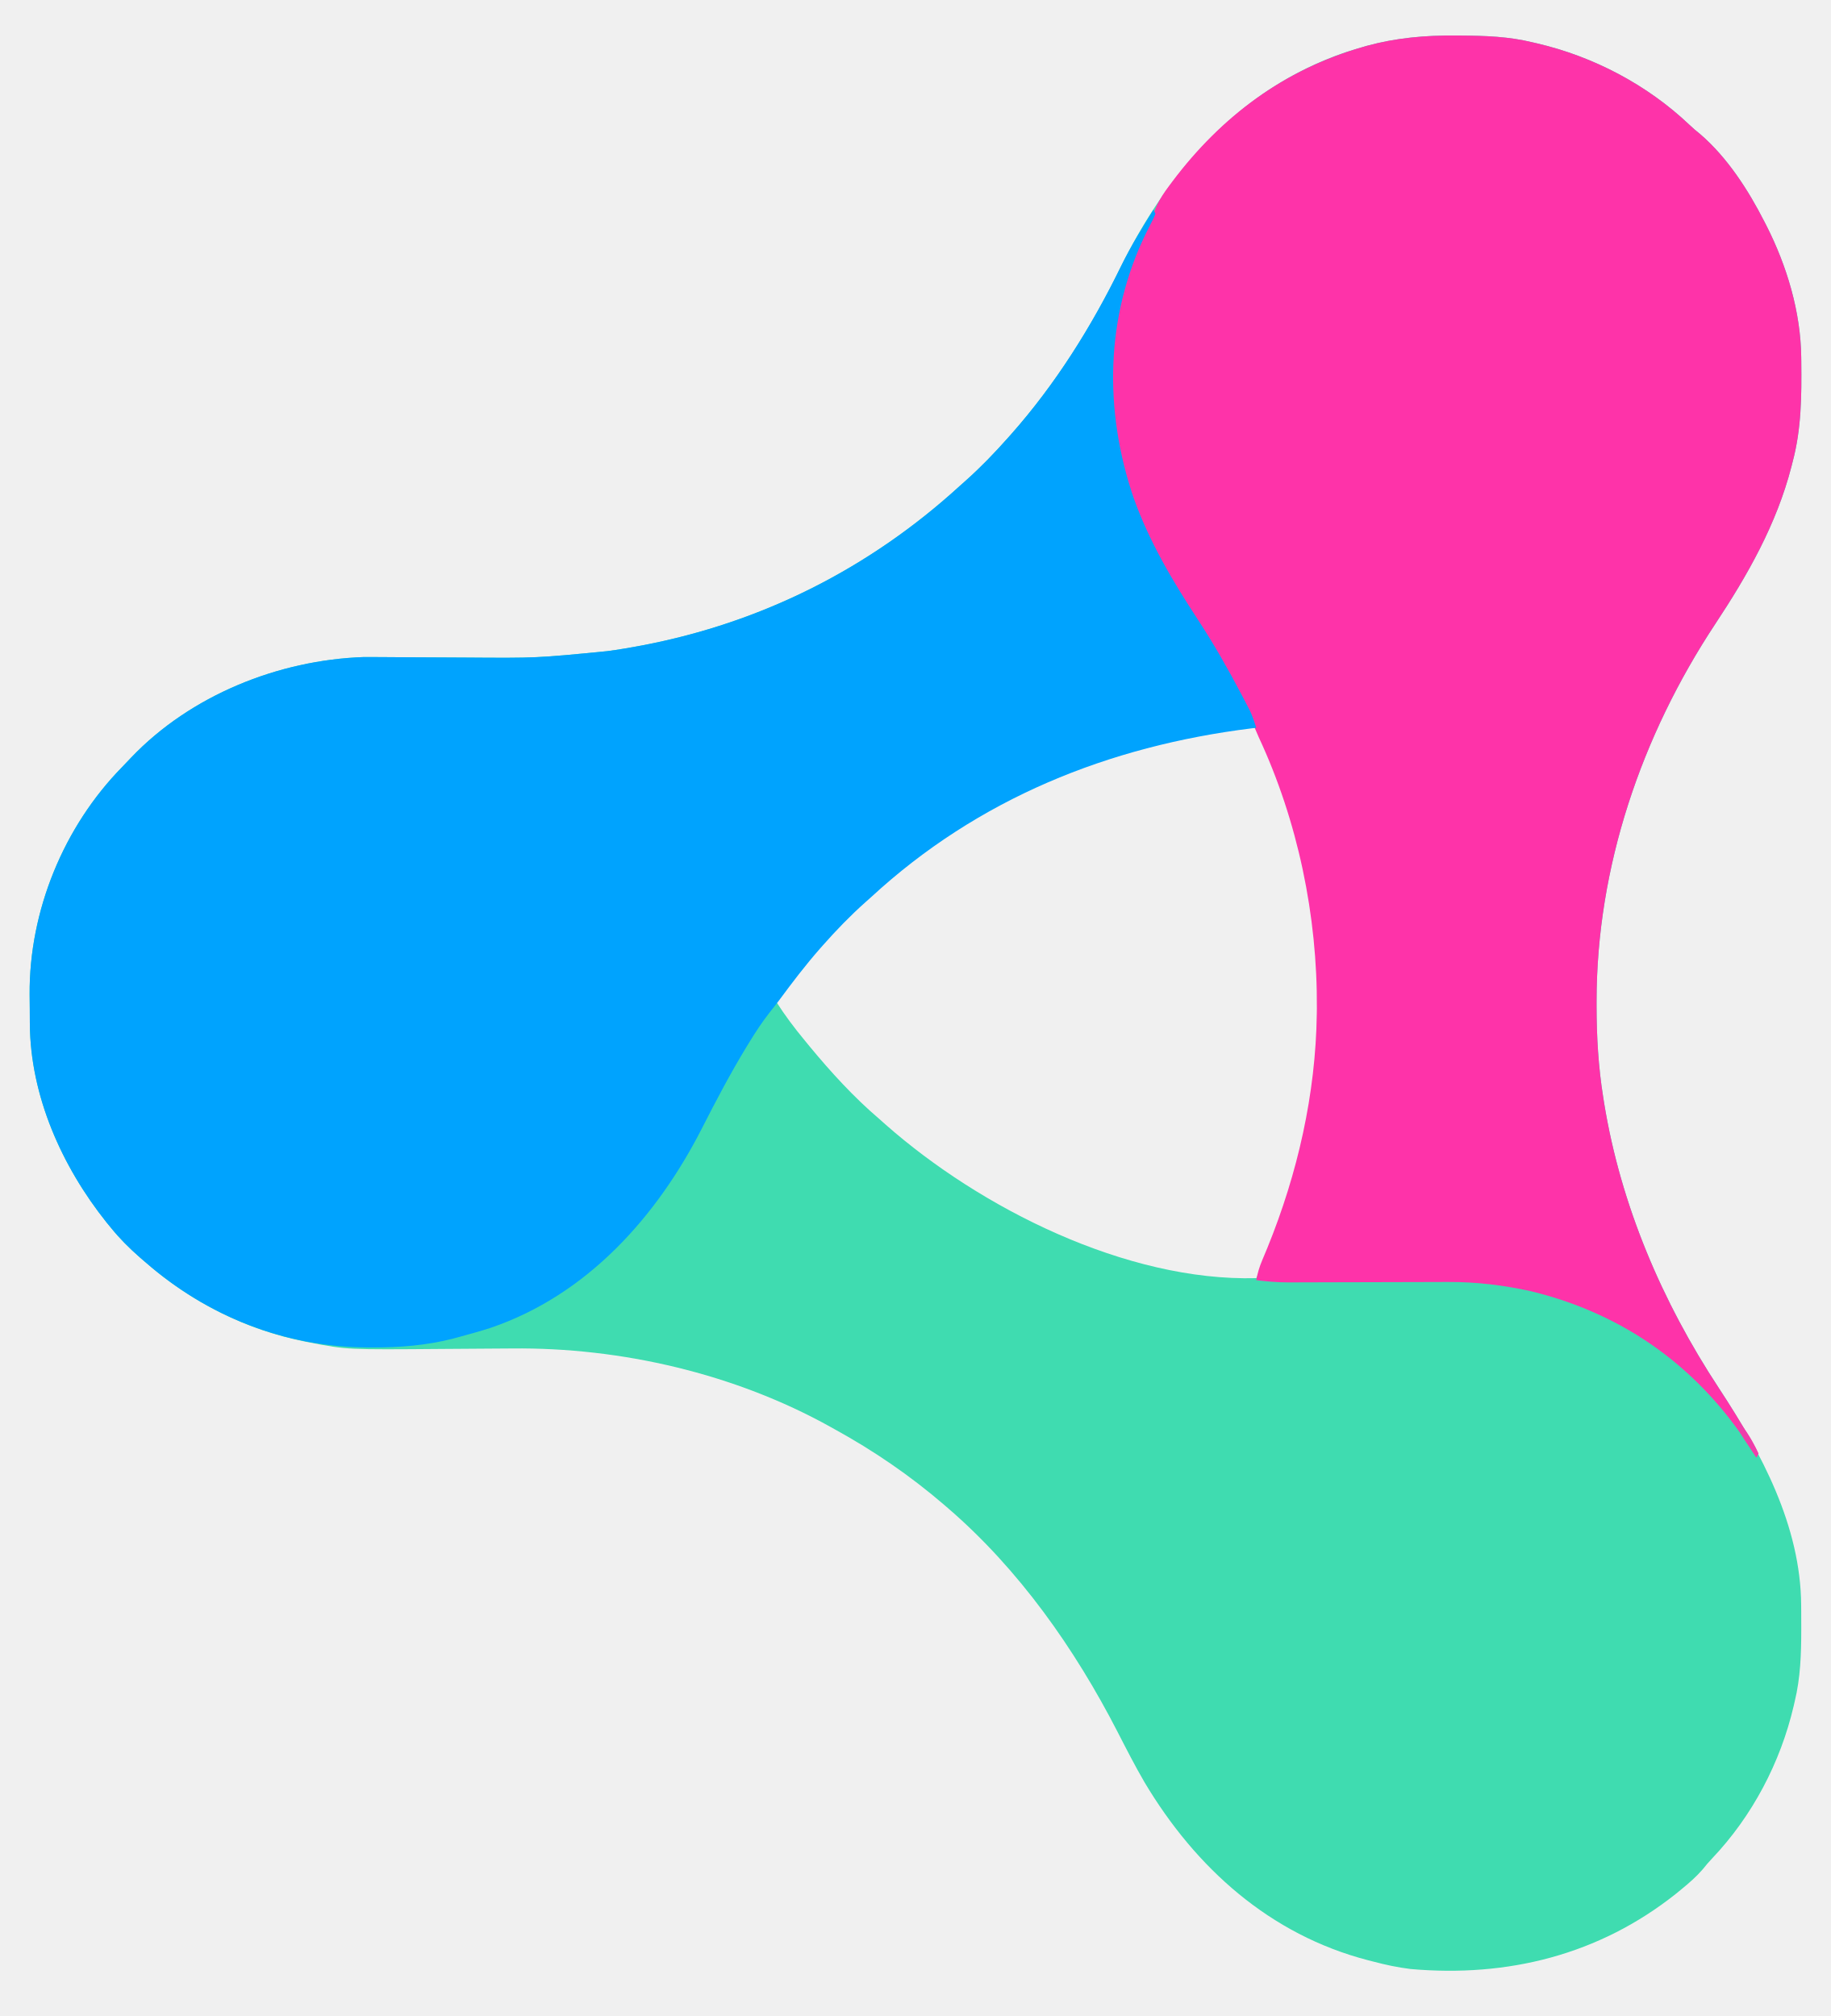
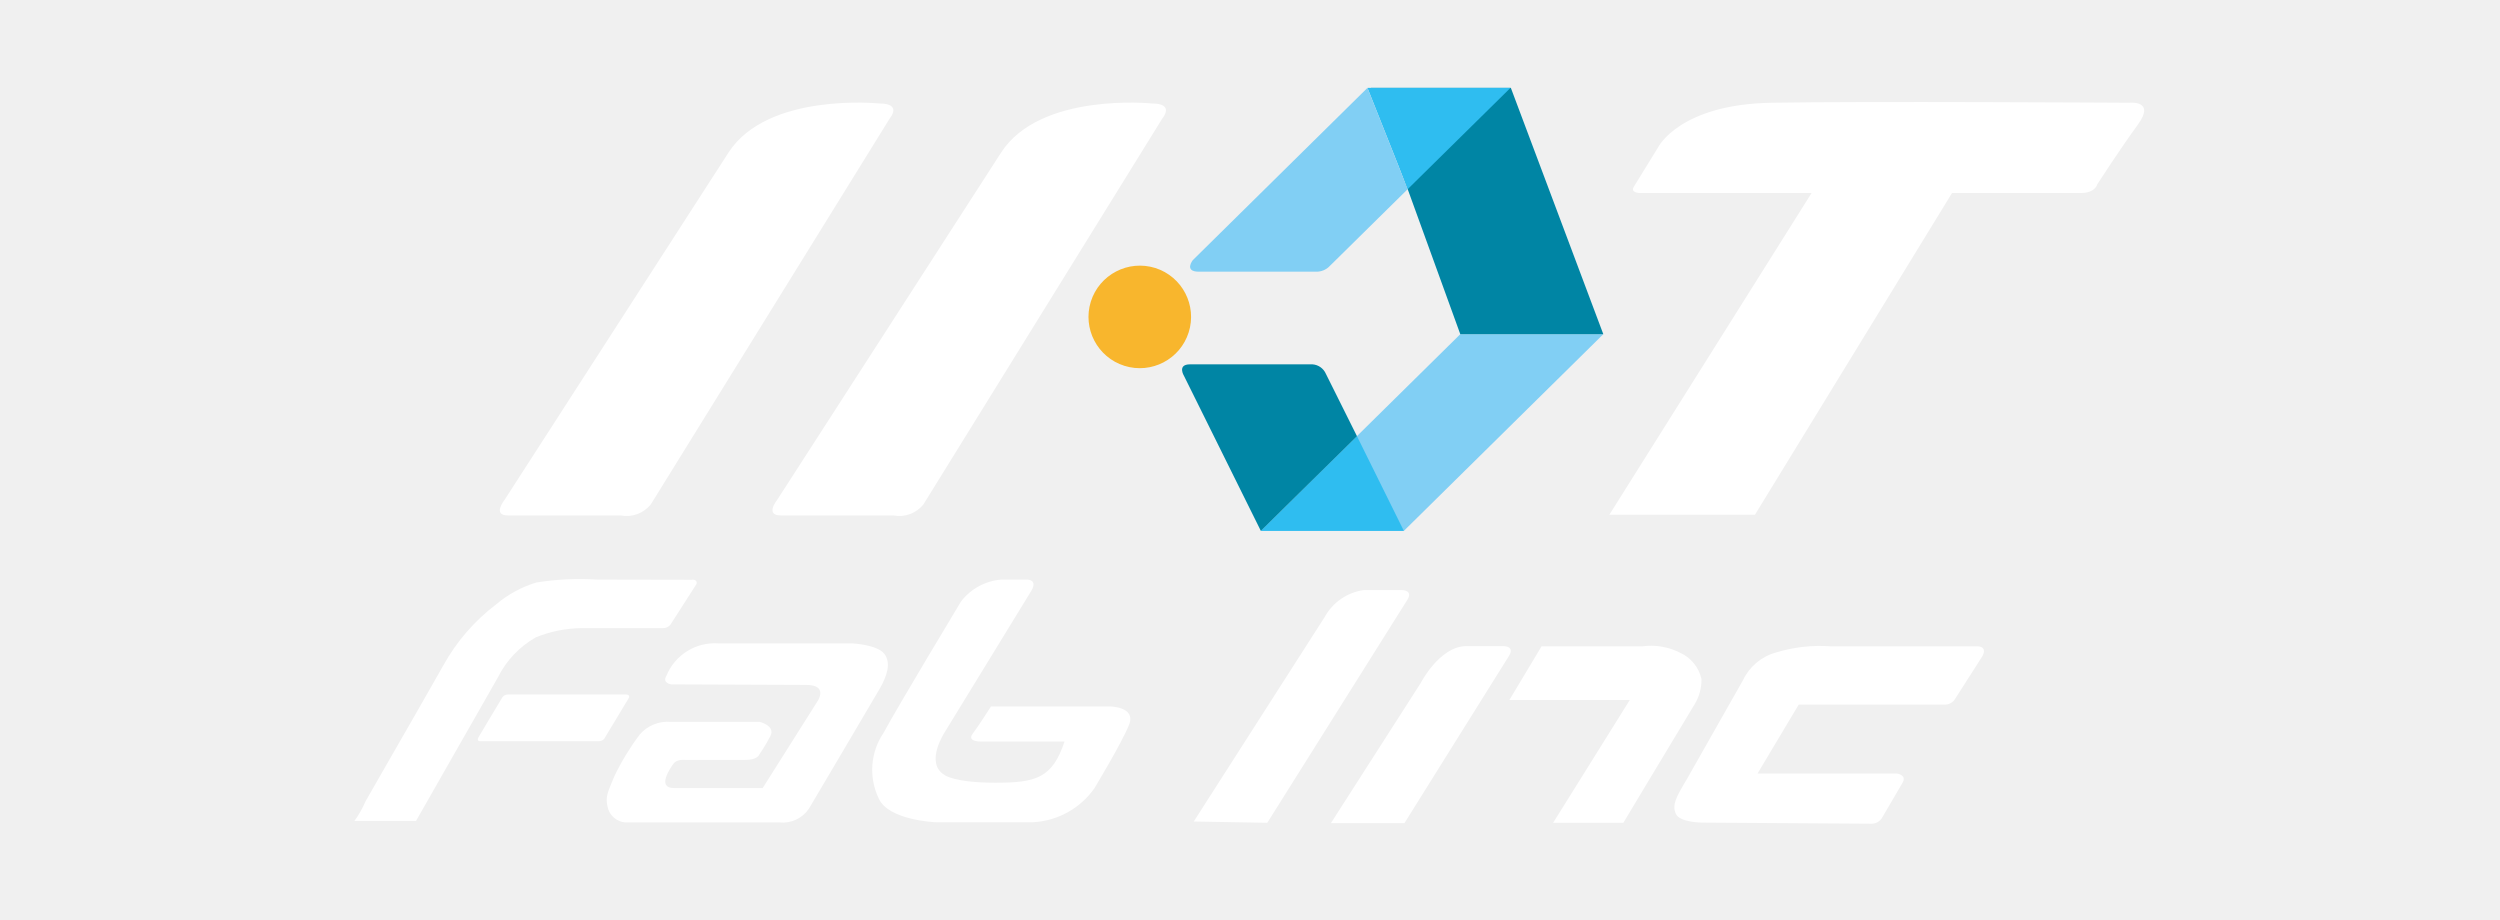
- <svg xmlns="http://www.w3.org/2000/svg" height="1000" width="908">
-   <path d="m0 0c1.245.006 1.245.006 2.516.013 12.065.074 23.781.474 35.547 3.362.724.166 1.448.333 2.193.504 28.071 6.551 54.664 20.544 75.584 40.391 1.774 1.681 3.554 3.223 5.473 4.73 13.372 11.548 23.812 27.745 31.75 43.375.475.923.475.923.959 1.865 10.148 19.947 17.044 42.882 17.279 65.357.01.774.02 1.548.03 2.346.169 16.847.082 33.035-4.268 49.431-.313 1.237-.313 1.237-.633 2.5-7.356 28.526-21.684 53.726-37.832 78.114-36.563 55.375-58.738 120.372-58.785 186.949-.001.859-.001 1.717-.002 2.602.019 15.125.88 29.873 3.252 44.836.249 1.588.249 1.588.504 3.208 8.245 50.613 28.802 98.697 56.918 141.389 21.049 32.049 40.537 68.27 40.781 107.61.007.759.014 1.518.021 2.3.017 2.435.024 4.871.026 7.306.001 1.247.001 1.247.002 2.519-.016 12.132-.369 23.828-3.252 35.668-.249 1.088-.249 1.088-.504 2.198-6.552 28.069-20.545 54.661-40.391 75.58-1.681 1.774-3.223 3.554-4.73 5.473-3.161 3.66-6.642 6.686-10.375 9.75-.915.753-1.83 1.506-2.773 2.281-38.18 30.39-83.531 41.682-131.762 37.405-6.277-.775-12.356-2.064-18.464-3.687-.841-.214-1.682-.429-2.548-.649-48.682-12.635-85.516-45.759-110.862-88.257-4.765-8.181-9.06-16.6-13.381-25.021-21.188-41.228-48.869-80.648-84.209-111.072-.61-.528-1.22-1.055-1.849-1.599-16.802-14.434-34.753-26.733-54.151-37.401-.718-.401-1.435-.801-2.174-1.214-47.408-26.409-103.828-39.476-157.906-38.906-3.012.031-6.023.047-9.035.06-8.547.039-17.093.104-25.639.176-47.145.381-47.145.381-65.245-3.116-.801-.155-1.602-.309-2.427-.468-29.701-5.892-56.822-19.606-79.573-39.532-.871-.75-1.743-1.5-2.641-2.273-5.231-4.589-9.982-9.32-14.359-14.727-.748-.91-1.495-1.82-2.266-2.758-22.045-27.66-37.723-62.651-37.938-98.484-.009-1.151-.009-1.151-.017-2.325-.009-1.619-.016-3.237-.02-4.856-.01-2.411-.041-4.822-.072-7.233-.281-41.478 16.852-83.28 45.876-112.873 1.515-1.552 3.001-3.13 4.487-4.709 29.417-30.841 72.917-48.362 115.298-49.844 2.355-.019 4.708-.008 7.063.016.883.005 1.766.009 2.676.014 1.903.01 3.805.023 5.707.038 3.041.022 6.083.036 9.124.048 8.643.033 17.286.074 25.93.138 35.179.255 35.179.255 70.151-3.171 1.442-.202 2.884-.403 4.327-.603 3.282-.488 6.537-1.039 9.798-1.647 1.141-.21 2.281-.42 3.457-.636 59.539-11.371 112.785-38.318 157.418-79.114 1.421-1.265 1.421-1.265 2.871-2.555 7.53-6.729 14.437-13.886 21.129-21.445.678-.761.678-.761 1.37-1.537 21.512-24.284 39.344-52.299 53.568-81.4 24.029-49.043 59.333-89.929 112.062-108.062 2.922-.954 5.858-1.839 8.812-2.688.65-.19 1.299-.381 1.968-.577 14.6-3.985 29.091-5.26 44.157-5.111zm-121.75 345.438c-.651.11-1.303.22-1.974.334-62.843 10.72-119.169 37.616-166.214 80.604-.924.82-1.849 1.64-2.801 2.484-16.854 15.091-30.759 32.391-44.199 50.516 4.266 6.689 8.947 12.888 14 19 .79.966 1.58 1.931 2.395 2.926 10.61 12.838 21.922 25.259 34.605 36.074 1.018.902 2.035 1.806 3.051 2.711 47.015 41.552 119.529 78.018 183.949 76.289 19.702-40.138 30.388-86.408 31-131 .012-.907.025-1.813.038-2.748.334-47.813-10.425-96.1-31.038-139.252-7.799-.276-15.131.758-22.812 2.062z" fill="#3fdcb0" transform="translate(721.9375 17.625)" />
-   <path d="m0 0c1.245.006 1.245.006 2.516.013 12.065.074 23.781.474 35.547 3.362.724.166 1.448.333 2.193.504 28.071 6.551 54.664 20.544 75.584 40.391 1.774 1.681 3.554 3.223 5.473 4.73 13.372 11.548 23.812 27.745 31.75 43.375.317.616.633 1.231.959 1.865 10.148 19.947 17.044 42.882 17.279 65.357.01.774.02 1.548.03 2.346.169 16.847.082 33.035-4.268 49.431-.313 1.237-.313 1.237-.633 2.5-7.356 28.526-21.684 53.726-37.832 78.114-36.563 55.375-58.738 120.372-58.785 186.949-.001.859-.001 1.717-.002 2.602.019 15.125.88 29.873 3.252 44.836.166 1.059.333 2.117.504 3.208 8.243 50.604 28.794 98.689 56.909 141.372 5.651 8.619 11.07 17.4 16.274 26.295.664 1.132 1.328 2.264 2.012 3.43.429.889.859 1.779 1.301 2.695-.33.66-.66 1.32-1 2-.534-.86-1.067-1.72-1.617-2.605-25.721-41-62.841-68.381-110.066-79.879-13.474-2.999-27.322-4.697-41.121-4.613-1.385.002-1.385.002-2.798.004-1.986.004-3.972.01-5.958.018-3.15.013-6.299.019-9.449.024-6.684.011-13.369.031-20.053.051-7.755.024-15.509.044-23.264.056-3.091.006-6.183.019-9.274.032-1.908.004-3.816.007-5.724.01-.85.005-1.699.01-2.575.016-5.442 0-10.701-.429-16.101-1.113.615-3.584 1.586-6.698 3.004-10.043.407-.978.814-1.955 1.233-2.963.437-1.05.875-2.1 1.325-3.182 14.926-36.691 23.892-76.115 24.438-115.812.012-.907.025-1.813.038-2.748.321-45.891-9.415-92.96-28.851-134.636-1.132-2.496-2.143-5.009-3.128-7.566-2.293-5.815-5.105-11.326-7.996-16.863-.567-1.087-1.134-2.175-1.718-3.295-6.415-12.141-13.614-23.752-21.184-35.201-28.699-43.44-46.687-93.548-36.712-146.072 3.527-16.727 9.255-32.686 17.158-47.838 1.475-2.846 1.475-2.846 2.758-6.18 1.816-3.996 4.007-7.238 6.637-10.727.483-.648.967-1.296 1.465-1.964 24.255-32.19 55.279-55.382 94.347-66.598.65-.19 1.299-.381 1.968-.577 14.6-3.985 29.091-5.26 44.157-5.111z" fill="#fe33a9" transform="translate(721.9375 17.625)" />
-   <path d="m0 0 1 2c-.709 1.853-.709 1.853-1.879 4.121-.424.843-.848 1.686-1.285 2.555-.462.911-.923 1.823-1.399 2.761-20.344 41.551-21.079 88.132-6.25 131.562 7.759 21.798 19.374 41.303 31.993 60.565 7.756 11.874 14.72 24.069 21.319 36.622.517.981 1.034 1.961 1.567 2.972.725 1.396.725 1.396 1.465 2.821.643 1.236.643 1.236 1.299 2.497 1.291 2.784 2.249 5.598 3.17 8.523-.737.09-1.474.18-2.234.272-71.085 8.818-135.799 34.875-188.766 83.728-.941.838-1.882 1.676-2.852 2.539-7.538 6.731-14.459 13.89-21.148 21.461-.463.523-.925 1.046-1.402 1.585-7.148 8.143-13.668 16.702-20.096 25.418-1.625 2.16-3.302 4.274-4.982 6.391-3.51 4.501-6.596 9.182-9.582 14.043-.551.894-1.102 1.788-1.669 2.709-8.004 13.162-15.187 26.817-22.174 40.541-22.433 43.954-56.956 82.669-104.801 98.973-5.243 1.68-10.54 3.16-15.855 4.59-1.364.37-1.364.37-2.755.747-13.266 3.407-26.548 4.419-40.182 4.378-.738-.001-1.477-.002-2.238-.004-40.935-.181-79.499-15.429-110.262-42.371-.871-.75-1.743-1.5-2.641-2.273-5.231-4.589-9.982-9.32-14.359-14.727-.748-.91-1.495-1.82-2.266-2.758-22.045-27.66-37.723-62.651-37.938-98.484-.009-1.151-.009-1.151-.017-2.325-.009-1.619-.016-3.237-.02-4.856-.01-2.411-.041-4.822-.072-7.233-.281-41.478 16.852-83.28 45.876-112.873 1.515-1.552 3.001-3.13 4.487-4.709 29.417-30.841 72.917-48.362 115.298-49.844 2.355-.019 4.708-.008 7.063.016.883.005 1.766.009 2.676.014 1.903.01 3.805.023 5.707.038 3.041.022 6.083.036 9.124.048 8.643.033 17.286.074 25.93.138 35.179.255 35.179.255 70.151-3.171 1.442-.202 2.884-.403 4.327-.603 3.282-.488 6.537-1.039 9.798-1.647 1.141-.21 2.281-.42 3.457-.636 59.539-11.371 112.785-38.318 157.418-79.114 1.421-1.265 1.421-1.265 2.871-2.555 7.53-6.729 14.437-13.886 21.129-21.445.678-.761.678-.761 1.37-1.537 22.189-25.049 40.207-53.947 54.82-83.97 4.688-9.502 10.225-18.498 15.81-27.493z" fill="#00a3fe" transform="translate(572 104)" />
-   <path d="m0 0c4.208 4.693 7.452 10.246 10 16-.33.66-.66 1.32-1 2-1.511-2.243-3.009-4.493-4.5-6.75-.429-.634-.859-1.268-1.301-1.922-2.278-3.472-3.199-5.072-3.199-9.328z" fill="#ef3eaa" transform="translate(862 705)" />
+ <svg xmlns="http://www.w3.org/2000/svg" id="圖層_1" data-name="圖層 1" viewBox="0 0 136 50">
+   <defs>
+     <style>.cls-1{fill:#fff;}.cls-2{fill:#f8b62d;}.cls-3{fill:#81cff4;}.cls-4{fill:#0085a4;}.cls-5{fill:#2fbdf0;}</style>
+   </defs>
+   <path class="cls-1" d="M37.61,31.54s.35-.06.28.23L36.46,34a.53.53,0,0,1-.39.17H31.63a6.84,6.84,0,0,0-2.48.5,5.15,5.15,0,0,0-2.07,2.19l-4.45,7.8H19.28a5.34,5.34,0,0,0,.6-1.06l1.41-2.46c.94-1.64,1.89-3.28,2.82-4.93A10.64,10.64,0,0,1,27,32.87a6.13,6.13,0,0,1,2.17-1.18,14.74,14.74,0,0,1,3.32-.16" />
+   <path class="cls-1" d="M27.29,38a.37.37,0,0,1,.35-.22h6.41s.28,0,.14.22l-1.32,2.19a.37.37,0,0,1-.3.13H26.11s-.2,0-.08-.21l.11-.19h0Z" />
+   <path class="cls-1" d="M83.86,35.16h5.48a3.51,3.51,0,0,1,2.08.36,2.06,2.06,0,0,1,1.14,1.42,2.54,2.54,0,0,1-.37,1.37c-1.41,2.33-3.88,6.45-3.88,6.45H84.49l4.17-6.68H82.11Z" />
+   <path class="cls-1" d="M94.82,37A2.8,2.8,0,0,1,96.6,35.5a8.19,8.19,0,0,1,3-.34h8s.53,0,.24.54L106.37,38a.65.65,0,0,1-.52.33h-8l-2.24,3.75,7.58,0s.56.07.31.5l-1.13,1.93a.66.66,0,0,1-.56.3l-9.2-.06s-1.25,0-1.45-.49,0-.86.62-1.9Z" />
+   <path class="cls-1" d="M62.67,5.63S56.59,5,54.46,8.3L42.28,27.19s-.69.85.19.85H48.6a1.68,1.68,0,0,0,1.64-.61l13-21S63.93,5.63,62.67,5.63Z" />
+   <path class="cls-1" d="M47.84,5.63S41.76,5,39.63,8.3L27.45,27.19s-.69.85.18.85h6.13a1.69,1.69,0,0,0,1.65-.61l13-21S49.1,5.63,47.84,5.63Z" />
+   <path class="cls-1" d="M90.21,8s1.16-2.32,6.15-2.41,19.49,0,19.49,0,1.43-.15.45,1.19-2.21,3.25-2.21,3.25-.1.47-.9.47h-7L95.47,28H87.55l11-17.5H89.22s-.55,0-.34-.34S90.21,8,90.21,8Z" />
+   <path class="cls-1" d="M72.06,33.57a2.89,2.89,0,0,1,2.12-1.47h2.09s.62,0,.29.53-7.62,12.13-7.62,12.13l-4-.07Z" />
+   <path class="cls-1" d="M77.29,37.15s1-1.95,2.43-2h2.09s.61,0,.28.53L76.4,44.78l-4,0Z" />
+   <path class="cls-1" d="M36.51,37.23s-.5-.07-.26-.46A2.84,2.84,0,0,1,39.08,35h7.27s1.35.06,1.75.56.14,1.24-.24,1.9S44,44,44,44a1.72,1.72,0,0,1-1.6.74H34a1.08,1.08,0,0,1-.92-.74c-.19-.68,0-.92.34-1.77a13.38,13.38,0,0,1,1.38-2.27,2,2,0,0,1,1.69-.69c1.3,0,4.84,0,4.84,0s.87.21.58.77-.6,1-.6,1-.09.31-.79.3H37.29s-.45-.06-.64.19-.93,1.33,0,1.34h4.84l3-4.75s.57-.86-.63-.86Z" />
+   <path class="cls-1" d="M52.28,32.72a3.07,3.07,0,0,1,2.18-1.19h1.43s.57,0,.22.6L51.4,39.82s-1.13,1.7,0,2.35c0,0,.54.41,2.75.41s3.1-.25,3.76-2.24H53.33s-.74,0-.42-.42,1-1.49,1-1.49h6.45s1.46,0,1.06,1-1.89,3.46-1.89,3.46a4.36,4.36,0,0,1-3.35,1.84H50.9s-2.58-.1-3.1-1.3a3.59,3.59,0,0,1,.27-3.57C48.84,38.43,52.28,32.72,52.28,32.72Z" />
+   <path class="cls-2" d="M59.34,16.41a2.79,2.79,0,1,0,3.51-1.83A2.8,2.8,0,0,0,59.34,16.41Z" />
+   <polygon class="cls-3" points="87.22 18.18 76.37 28.88 68.59 28.88 79.44 18.18 87.22 18.18" />
+   <polygon class="cls-4" points="82.19 4.78 87.22 18.18 79.44 18.18 74.58 4.78 82.19 4.78" />
+   <polygon class="cls-5" points="76.58 10.29 74.39 4.78 82.17 4.78 76.58 10.29" />
+   <polygon class="cls-5" points="73.82 23.73 68.59 28.88 76.37 28.88 73.82 23.73" />
+   <path class="cls-3" d="M64.89,14.15s-.5.63.33.63h6.35a1,1,0,0,0,.78-.32l4.23-4.17L74.39,4.78Z" />
+   <path class="cls-4" d="M64.41,20.45s-.39-.63.33-.63H71.4a.86.86,0,0,1,.73.52c.26.51,1.69,3.39,1.69,3.39l-5.23,5.15Z" />
</svg>
